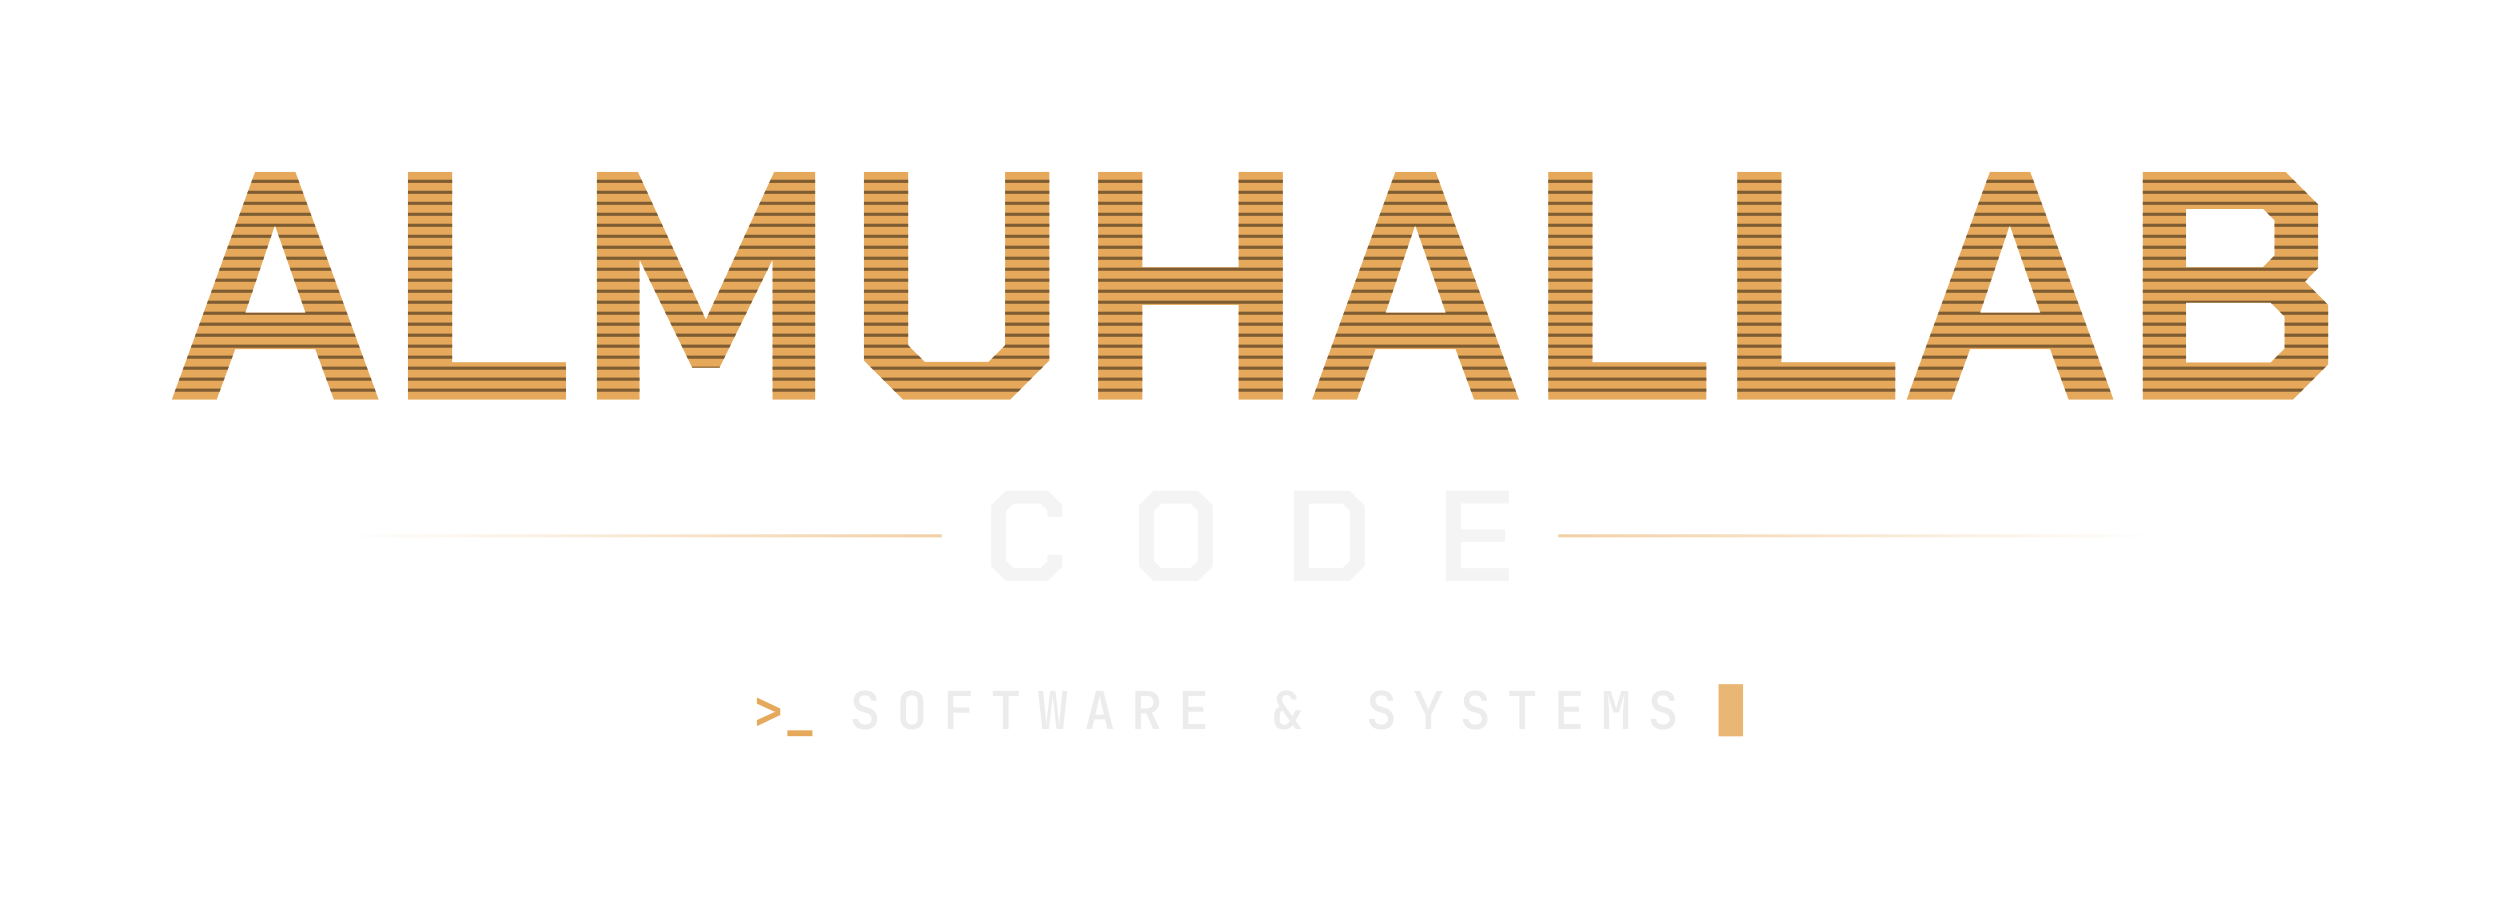
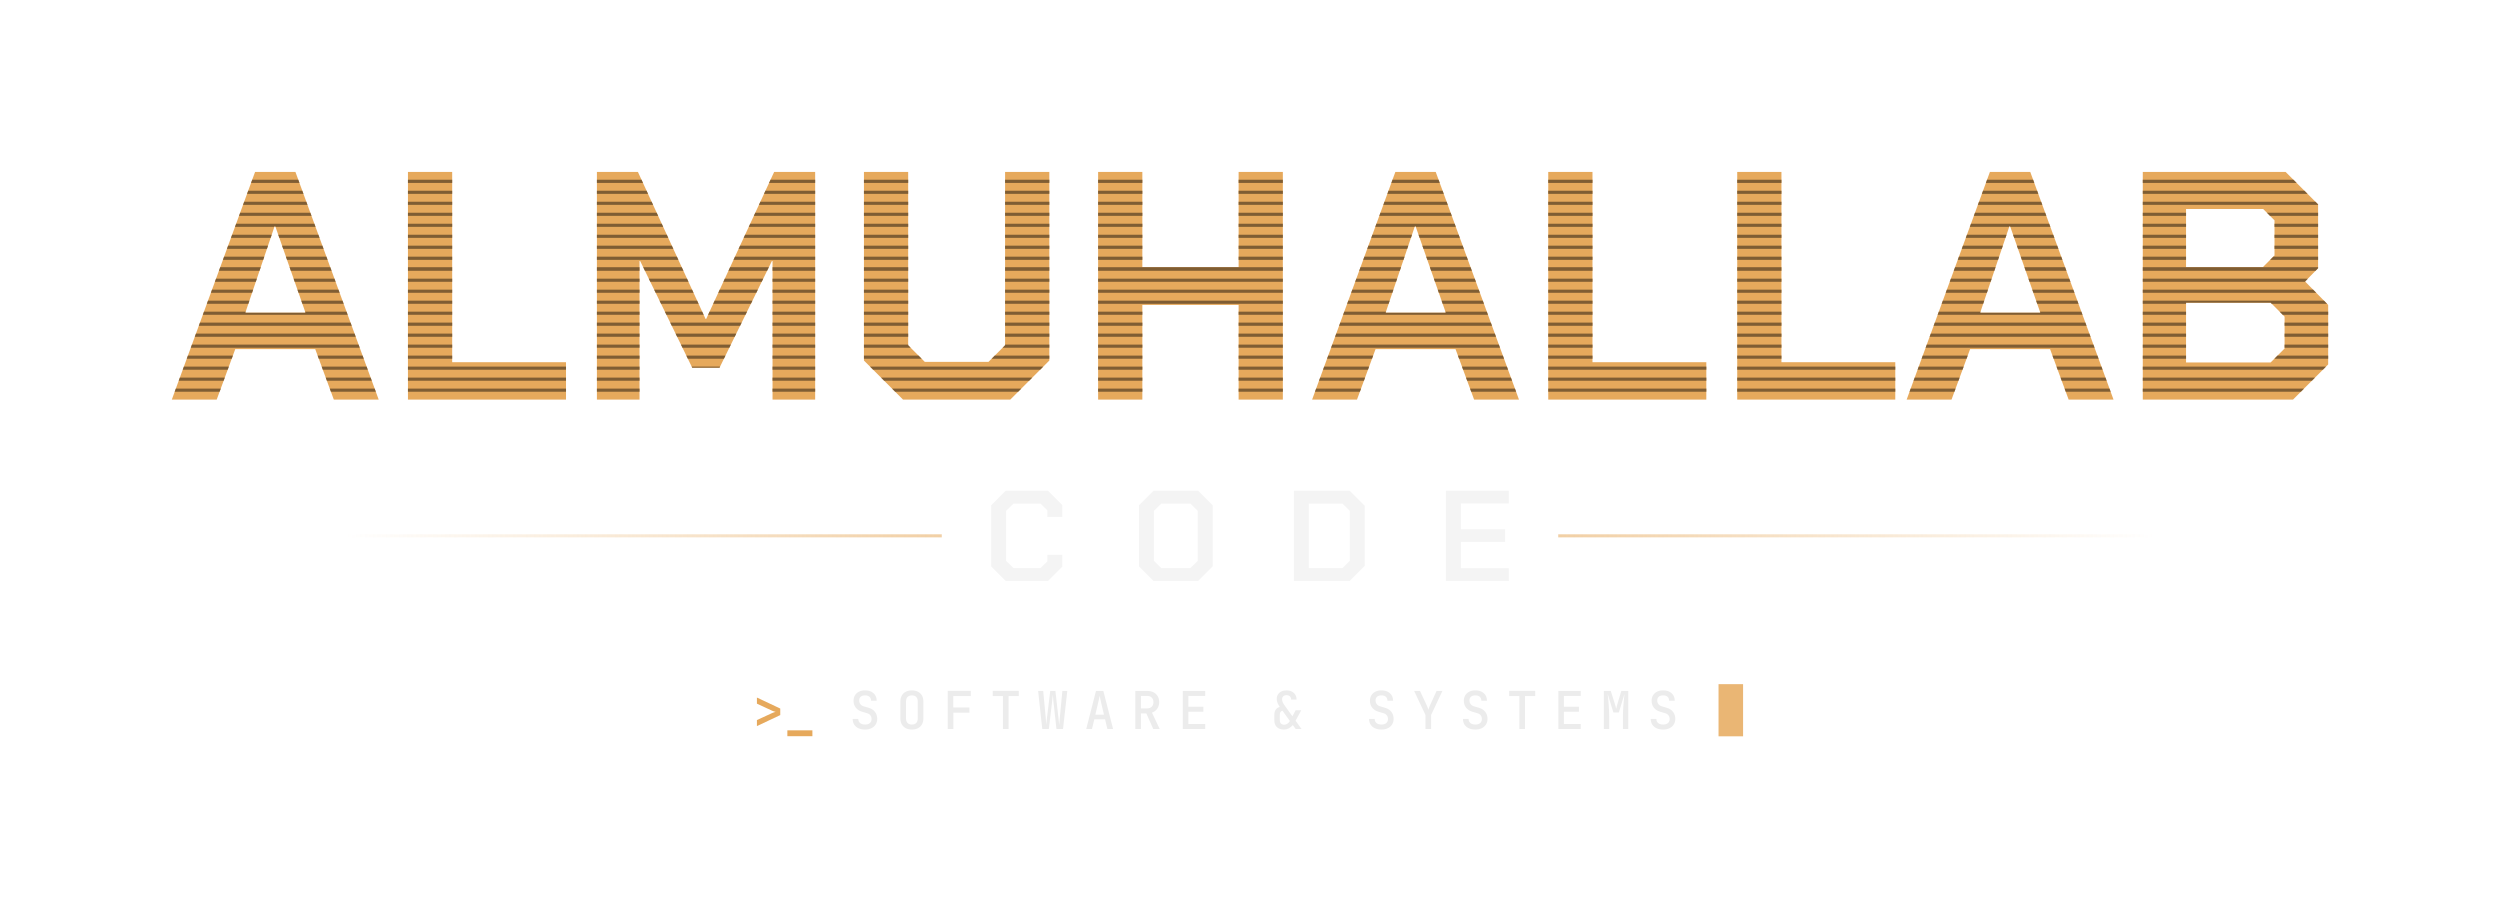
<svg xmlns="http://www.w3.org/2000/svg" viewBox="-814.78 -260.45 1629.56 591.99" width="4096" height="1488" role="img" aria-label="Almuhallab Code">
  <defs>
-     <clipPath id="letters-0">
+     <clipPath id="almuhallab-code-logo-for-dark-letters-0">
      <path d="M-648.51 -148.4H-622.22L-567.95 0H-597.2L-609.29 -32.86H-661.44L-673.52 0H-702.78ZM-615.65 -56.6 -635.36 -113H-635.79L-654.87 -56.6ZM-548.87 -148.4H-520.04V-24.38H-445.84V0H-548.87ZM-425.7 -148.4H-398.98L-354.89 -52.58H-354.46L-310.16 -148.4H-283.44V0H-311.22V-90.31H-311.64L-345.77 -20.78H-363.58L-397.5 -90.31H-397.92V0H-425.7ZM-251.64 -25.44V-148.4H-222.81V-35.4L-212 -24.59H-170.45L-159.64 -35.4V-148.4H-130.8V-25.44L-156.24 0H-226.2ZM-99 -148.4H-70.17V-86.28H-7.42V-148.4H21.41V0H-7.42V-61.69H-70.17V0H-99ZM94.76 -148.4H121.05L175.32 0H146.07L133.98 -32.86H81.83L69.75 0H40.49ZM127.62 -56.6 107.91 -113H107.48L88.4 -56.6ZM194.4 -148.4H223.24V-24.38H297.44V0H194.4ZM317.58 -148.4H346.41V-24.38H420.61V0H317.58ZM482.3 -148.4H508.59L562.86 0H533.6L521.52 -32.86H469.37L457.28 0H428.03ZM515.16 -56.6 495.44 -113H495.02L475.94 -56.6ZM581.94 -148.4H675.01L696.21 -127.2V-85.65L687.73 -76.96L702.78 -61.69V-22.9L679.88 0H581.94ZM660.17 -86.28 667.8 -93.92V-116.81L660.38 -124.23H610.14V-86.28ZM665.26 -24.17 674.37 -33.28V-54.06L665.26 -63.18H610.14V-24.17Z" />
    </clipPath>
-     <linearGradient id="fade-l" x1="0" x2="1" y1="0" y2="0">
+     <linearGradient id="almuhallab-code-logo-for-dark-fade-l" x1="0" x2="1" y1="0" y2="0">
      <stop offset="0" stop-color="#E6A95C" stop-opacity="0" />
      <stop offset="1" stop-color="#E6A95C" stop-opacity="0.55" />
    </linearGradient>
-     <linearGradient id="fade-r" x1="0" x2="1" y1="0" y2="0">
+     <linearGradient id="almuhallab-code-logo-for-dark-fade-r" x1="0" x2="1" y1="0" y2="0">
      <stop offset="0" stop-color="#E6A95C" stop-opacity="0.55" />
      <stop offset="1" stop-color="#E6A95C" stop-opacity="0" />
    </linearGradient>
  </defs>
  <g>
    <path d="M-648.51 -148.4H-622.22L-567.95 0H-597.2L-609.29 -32.86H-661.44L-673.52 0H-702.78ZM-615.65 -56.6 -635.36 -113H-635.79L-654.87 -56.6ZM-548.87 -148.4H-520.04V-24.38H-445.84V0H-548.87ZM-425.7 -148.4H-398.98L-354.89 -52.58H-354.46L-310.16 -148.4H-283.44V0H-311.22V-90.31H-311.64L-345.77 -20.78H-363.58L-397.5 -90.31H-397.92V0H-425.7ZM-251.64 -25.44V-148.4H-222.81V-35.4L-212 -24.59H-170.45L-159.64 -35.4V-148.4H-130.8V-25.44L-156.24 0H-226.2ZM-99 -148.4H-70.17V-86.28H-7.42V-148.4H21.41V0H-7.42V-61.69H-70.17V0H-99ZM94.76 -148.4H121.05L175.32 0H146.07L133.98 -32.86H81.83L69.75 0H40.49ZM127.62 -56.6 107.91 -113H107.48L88.4 -56.6ZM194.4 -148.4H223.24V-24.38H297.44V0H194.4ZM317.58 -148.4H346.41V-24.38H420.61V0H317.58ZM482.3 -148.4H508.59L562.86 0H533.6L521.52 -32.86H469.37L457.28 0H428.03ZM515.16 -56.6 495.44 -113H495.02L475.94 -56.6ZM581.94 -148.4H675.01L696.21 -127.2V-85.65L687.73 -76.96L702.78 -61.69V-22.9L679.88 0H581.94ZM660.17 -86.28 667.8 -93.92V-116.81L660.38 -124.23H610.14V-86.28ZM665.26 -24.17 674.37 -33.28V-54.06L665.26 -63.18H610.14V-24.17Z" fill="#E6A95C" />
-     <g clip-path="url(#letters-0)" fill="#7f5d33">
+     <g clip-path="url(#almuhallab-code-logo-for-dark-letters-0)" fill="#7f5d33">
      <rect x="-814.78" y="-143.28" width="1629.56" height="2.05" />
      <rect x="-814.78" y="-136.12" width="1629.56" height="2.05" />
      <rect x="-814.78" y="-128.95" width="1629.56" height="2.05" />
      <rect x="-814.78" y="-121.79" width="1629.56" height="2.05" />
      <rect x="-814.78" y="-114.63" width="1629.56" height="2.05" />
      <rect x="-814.78" y="-107.46" width="1629.56" height="2.05" />
      <rect x="-814.78" y="-100.3" width="1629.56" height="2.05" />
      <rect x="-814.78" y="-93.13" width="1629.56" height="2.05" />
-       <rect x="-814.78" y="-85.97" width="1629.56" height="2.05" />
+       <rect x="-814.78" y="-86.28" width="1629.56" height="2.36" />
      <rect x="-814.78" y="-78.81" width="1629.56" height="2.05" />
      <rect x="-814.78" y="-71.64" width="1629.56" height="2.05" />
      <rect x="-814.78" y="-64.48" width="1629.56" height="2.05" />
      <rect x="-814.78" y="-57.31" width="1629.56" height="2.05" />
      <rect x="-814.78" y="-50.15" width="1629.56" height="2.05" />
      <rect x="-814.78" y="-42.98" width="1629.56" height="2.05" />
      <rect x="-814.78" y="-35.82" width="1629.56" height="2.05" />
      <rect x="-814.78" y="-28.66" width="1629.56" height="2.05" />
      <rect x="-814.78" y="-21.49" width="1629.56" height="2.05" />
      <rect x="-814.78" y="-14.33" width="1629.56" height="2.05" />
      <rect x="-814.78" y="-7.16" width="1629.56" height="2.05" />
    </g>
  </g>
  <path d="M-168.71 108.73V68.92L-159.22 59.42H-131.67L-122.35 68.75V76.48H-132.09V72.19L-136.54 67.82H-154.18L-158.97 72.53V105.12L-154.18 109.82H-136.54L-132.09 105.46V101.17H-122.35V108.9L-131.67 118.22H-159.22ZM-72.37 108.73V68.92L-62.87 59.42H-33.81L-24.32 68.92V108.73L-33.81 118.22H-62.87ZM-38.85 109.82 -34.06 105.12V72.53L-38.85 67.82H-57.83L-62.62 72.53V105.12L-57.83 109.82ZM28.6 59.42H64.97L74.8 69.25V108.4L64.97 118.22H28.6ZM60.27 109.82 65.06 105.12V72.53L60.27 67.82H38.35V109.82ZM127.72 59.42H168.71V67.74H137.47V84.54H166.28V92.77H137.47V109.91H168.71V118.22H127.72Z" fill="#f4f4f4" />
-   <rect x="-590" y="87.82" width="389.09" height="2" fill="url(#fade-l)" />
-   <rect x="200.91" y="87.82" width="389.09" height="2" fill="url(#fade-r)" />
+   <rect x="-590" y="87.82" width="389.09" height="2" fill="url(#almuhallab-code-logo-for-dark-fade-l)" />
+   <rect x="200.91" y="87.82" width="389.09" height="2" fill="url(#almuhallab-code-logo-for-dark-fade-r)" />
  <path d="M-321.4 212.84V208.91L-311.54 204.36Q-310.87 204.05 -310.2 203.84Q-309.53 203.63 -309.16 203.56Q-309.55 203.5 -310.23 203.29Q-310.9 203.09 -311.54 202.79L-321.4 198.22V194.23L-306.19 201.4V205.65ZM-301.56 219.43V215.59H-285.24V219.43Z" fill="#E6A95C" />
  <path d="M-250.9 215.08Q-253.4 215.08 -255.21 214.24Q-257.01 213.4 -258 211.85Q-258.98 210.3 -259 208.17H-255.33Q-255.33 209.86 -254.15 210.84Q-252.96 211.82 -250.87 211.82Q-248.89 211.82 -247.78 210.87Q-246.66 209.92 -246.66 208.23Q-246.66 206.86 -247.42 205.84Q-248.19 204.82 -249.6 204.43L-252.71 203.52Q-255.45 202.74 -256.94 200.85Q-258.42 198.96 -258.42 196.35Q-258.42 194.29 -257.49 192.77Q-256.56 191.25 -254.87 190.4Q-253.18 189.55 -250.87 189.55Q-247.45 189.55 -245.4 191.39Q-243.35 193.23 -243.33 196.31H-247Q-247 194.67 -248.02 193.74Q-249.04 192.81 -250.92 192.81Q-252.74 192.81 -253.74 193.67Q-254.75 194.54 -254.75 196.09Q-254.75 197.49 -253.99 198.51Q-253.23 199.52 -251.82 199.94L-248.64 200.88Q-245.91 201.65 -244.45 203.55Q-242.99 205.44 -242.99 208.11Q-242.99 210.19 -243.98 211.76Q-244.96 213.34 -246.74 214.21Q-248.52 215.08 -250.9 215.08ZM-220.4 215.08Q-222.71 215.08 -224.39 214.2Q-226.07 213.33 -226.98 211.69Q-227.89 210.05 -227.89 207.83V196.82Q-227.89 194.57 -226.98 192.95Q-226.07 191.33 -224.39 190.45Q-222.71 189.58 -220.4 189.58Q-218.07 189.58 -216.39 190.45Q-214.72 191.33 -213.81 192.95Q-212.9 194.57 -212.9 196.79V207.83Q-212.9 210.05 -213.81 211.69Q-214.72 213.33 -216.39 214.2Q-218.07 215.08 -220.4 215.08ZM-220.4 211.82Q-218.53 211.82 -217.55 210.79Q-216.57 209.75 -216.57 207.83V196.82Q-216.57 194.89 -217.55 193.86Q-218.52 192.83 -220.4 192.83Q-222.25 192.83 -223.23 193.86Q-224.22 194.89 -224.22 196.82V207.83Q-224.22 209.75 -223.23 210.79Q-222.24 211.82 -220.4 211.82ZM-197.02 214.74V189.89H-181.99V193.27H-193.42V200.71H-182.88V204.09H-193.35V214.74ZM-161.03 214.74V193.27H-167.68V189.89H-150.71V193.27H-157.36V214.74ZM-135.41 214.74 -138.1 189.92H-134.8L-133.11 207.75Q-133.05 208.41 -133 209.23Q-132.94 210.05 -132.89 210.83Q-132.84 211.61 -132.84 212.17Q-132.77 211.61 -132.71 210.83Q-132.65 210.05 -132.56 209.23Q-132.47 208.41 -132.38 207.75L-130.21 189.92H-126.84L-124.83 207.75Q-124.74 208.41 -124.66 209.23Q-124.57 210.05 -124.48 210.83Q-124.38 211.61 -124.34 212.17Q-124.3 211.61 -124.26 210.83Q-124.21 210.05 -124.14 209.23Q-124.07 208.41 -124.01 207.75L-122.31 189.92H-119.09L-121.88 214.74H-126.16L-128.14 196.7Q-128.21 195.98 -128.29 195.17Q-128.37 194.37 -128.44 193.61Q-128.5 192.85 -128.55 192.33Q-128.58 192.85 -128.66 193.61Q-128.74 194.37 -128.81 195.17Q-128.88 195.98 -128.97 196.7L-131.12 214.74ZM-106.75 214.74 -100.4 189.92H-95.59L-89.24 214.74H-92.97L-94.47 208.44H-101.5L-103 214.74ZM-100.82 205.4H-95.18L-96.87 198.25Q-97.33 196.34 -97.62 194.94Q-97.91 193.53 -98 193.01Q-98.08 193.53 -98.36 194.93Q-98.65 196.33 -99.11 198.22ZM-74.74 214.74V189.92H-66.97Q-64.62 189.92 -62.88 190.82Q-61.13 191.73 -60.17 193.36Q-59.2 194.99 -59.2 197.18Q-59.2 199.66 -60.47 201.5Q-61.74 203.33 -63.91 204.06L-58.86 214.74H-63.05L-67.58 204.54H-71.08V214.74ZM-71.08 201.29H-66.97Q-65.12 201.29 -64.03 200.19Q-62.95 199.09 -62.95 197.25Q-62.95 195.37 -64.03 194.27Q-65.12 193.17 -66.97 193.17H-71.08ZM-43.8 214.74V189.92H-29.21V193.17H-40.18V200.22H-30.4V203.46H-40.18V211.48H-29.21V214.74ZM22.08 215.08Q19.14 215.08 17.5 213.48Q15.86 211.88 15.86 209.06V205.37Q15.86 203.32 16.9 201.97Q17.94 200.63 19.86 200.2L19.52 200.5Q18.47 199.05 17.95 197.75Q17.43 196.44 17.43 195.15Q17.43 193.47 18.22 192.22Q19.02 190.96 20.44 190.27Q21.86 189.58 23.76 189.58Q25.77 189.58 27.25 190.32Q28.73 191.07 29.54 192.4Q30.35 193.74 30.35 195.58H26.83Q26.83 194.68 26.46 194.02Q26.08 193.36 25.4 193.01Q24.71 192.66 23.76 192.66Q22.9 192.66 22.25 192.99Q21.6 193.32 21.25 193.91Q20.9 194.51 20.9 195.35Q20.9 196.19 21.29 197.17Q21.69 198.15 22.37 199.1L27.64 206.43L29.77 202.5H33.43L29.7 209.32L33.59 214.74H29.78L27.91 212.15Q25.46 215.08 22.08 215.08ZM22.34 211.95Q23.4 211.95 24.36 211.3Q25.32 210.65 26 209.51L21.17 202.8Q20.3 203.02 19.87 203.67Q19.43 204.33 19.43 205.37V209.06Q19.43 210.43 20.2 211.19Q20.97 211.95 22.34 211.95ZM85.7 215.08Q83.2 215.08 81.39 214.24Q79.59 213.4 78.6 211.85Q77.62 210.3 77.6 208.17H81.27Q81.27 209.86 82.45 210.84Q83.64 211.82 85.73 211.82Q87.71 211.82 88.82 210.87Q89.94 209.92 89.94 208.23Q89.94 206.86 89.18 205.84Q88.41 204.82 87 204.43L83.89 203.52Q81.15 202.74 79.66 200.85Q78.18 198.96 78.18 196.35Q78.18 194.29 79.11 192.77Q80.04 191.25 81.73 190.4Q83.42 189.55 85.73 189.55Q89.15 189.55 91.2 191.39Q93.25 193.23 93.27 196.31H89.6Q89.6 194.67 88.58 193.74Q87.56 192.81 85.68 192.81Q83.86 192.81 82.86 193.67Q81.85 194.54 81.85 196.09Q81.85 197.49 82.61 198.51Q83.37 199.52 84.78 199.94L87.96 200.88Q90.69 201.65 92.15 203.55Q93.61 205.44 93.61 208.11Q93.61 210.19 92.62 211.76Q91.64 213.34 89.86 214.21Q88.08 215.08 85.7 215.08ZM114.37 214.74V205.59L106.99 189.92H110.8L115.19 199.3Q115.62 200.23 115.9 201.03Q116.17 201.82 116.26 202.24Q116.36 201.82 116.63 201.03Q116.91 200.23 117.33 199.3L121.61 189.92H125.42L118.04 205.59V214.74ZM146.9 215.08Q144.4 215.08 142.59 214.24Q140.79 213.4 139.8 211.85Q138.82 210.3 138.8 208.17H142.47Q142.47 209.86 143.65 210.84Q144.84 211.82 146.93 211.82Q148.91 211.82 150.02 210.87Q151.14 209.92 151.14 208.23Q151.14 206.86 150.38 205.84Q149.61 204.82 148.2 204.43L145.09 203.52Q142.35 202.74 140.86 200.85Q139.38 198.96 139.38 196.35Q139.38 194.29 140.31 192.77Q141.24 191.25 142.93 190.4Q144.62 189.55 146.93 189.55Q150.35 189.55 152.4 191.39Q154.45 193.23 154.47 196.31H150.8Q150.8 194.67 149.78 193.74Q148.76 192.81 146.88 192.81Q145.06 192.81 144.06 193.67Q143.05 194.54 143.05 196.09Q143.05 197.49 143.81 198.51Q144.57 199.52 145.98 199.94L149.16 200.88Q151.89 201.65 153.35 203.55Q154.81 205.44 154.81 208.11Q154.81 210.19 153.82 211.76Q152.84 213.34 151.06 214.21Q149.28 215.08 146.9 215.08ZM175.57 214.74V193.27H168.92V189.89H185.89V193.27H179.24V214.74ZM201 214.74V189.92H215.59V193.17H204.62V200.22H214.4V203.46H204.62V211.48H215.59V214.74ZM230.64 214.74V189.92H235.17L237.67 197.88Q238.04 199.01 238.31 200.03Q238.58 201.06 238.69 201.57Q238.81 201.06 239.06 200.03Q239.31 199.01 239.65 197.86L242.03 189.92H246.57V214.74H243.08V206.39Q243.08 204.78 243.17 202.83Q243.27 200.88 243.43 198.88Q243.59 196.87 243.77 195.06Q243.95 193.25 244.09 191.9L240.42 203.96H236.87L233.14 191.9Q233.31 193.21 233.48 194.96Q233.65 196.71 233.79 198.69Q233.93 200.66 234.03 202.65Q234.13 204.64 234.13 206.39V214.74ZM269.3 215.08Q266.8 215.08 264.99 214.24Q263.19 213.4 262.2 211.85Q261.22 210.3 261.2 208.17H264.87Q264.87 209.86 266.05 210.84Q267.24 211.82 269.33 211.82Q271.31 211.82 272.42 210.87Q273.54 209.92 273.54 208.23Q273.54 206.86 272.78 205.84Q272.01 204.82 270.6 204.43L267.49 203.52Q264.75 202.74 263.26 200.85Q261.78 198.96 261.78 196.35Q261.78 194.29 262.71 192.77Q263.64 191.25 265.33 190.4Q267.02 189.55 269.33 189.55Q272.75 189.55 274.8 191.39Q276.85 193.23 276.87 196.31H273.2Q273.2 194.67 272.18 193.74Q271.16 192.81 269.28 192.81Q267.46 192.81 266.46 193.67Q265.45 194.54 265.45 196.09Q265.45 197.49 266.21 198.51Q266.97 199.52 268.38 199.94L271.56 200.88Q274.29 201.65 275.75 203.55Q277.21 205.44 277.21 208.11Q277.21 210.19 276.22 211.76Q275.24 213.34 273.46 214.21Q271.68 215.08 269.3 215.08Z" fill="#ececec" />
  <rect x="305.4" y="185.5" width="16" height="34" fill="#E6A95C" fill-opacity="0.85" />
</svg>
